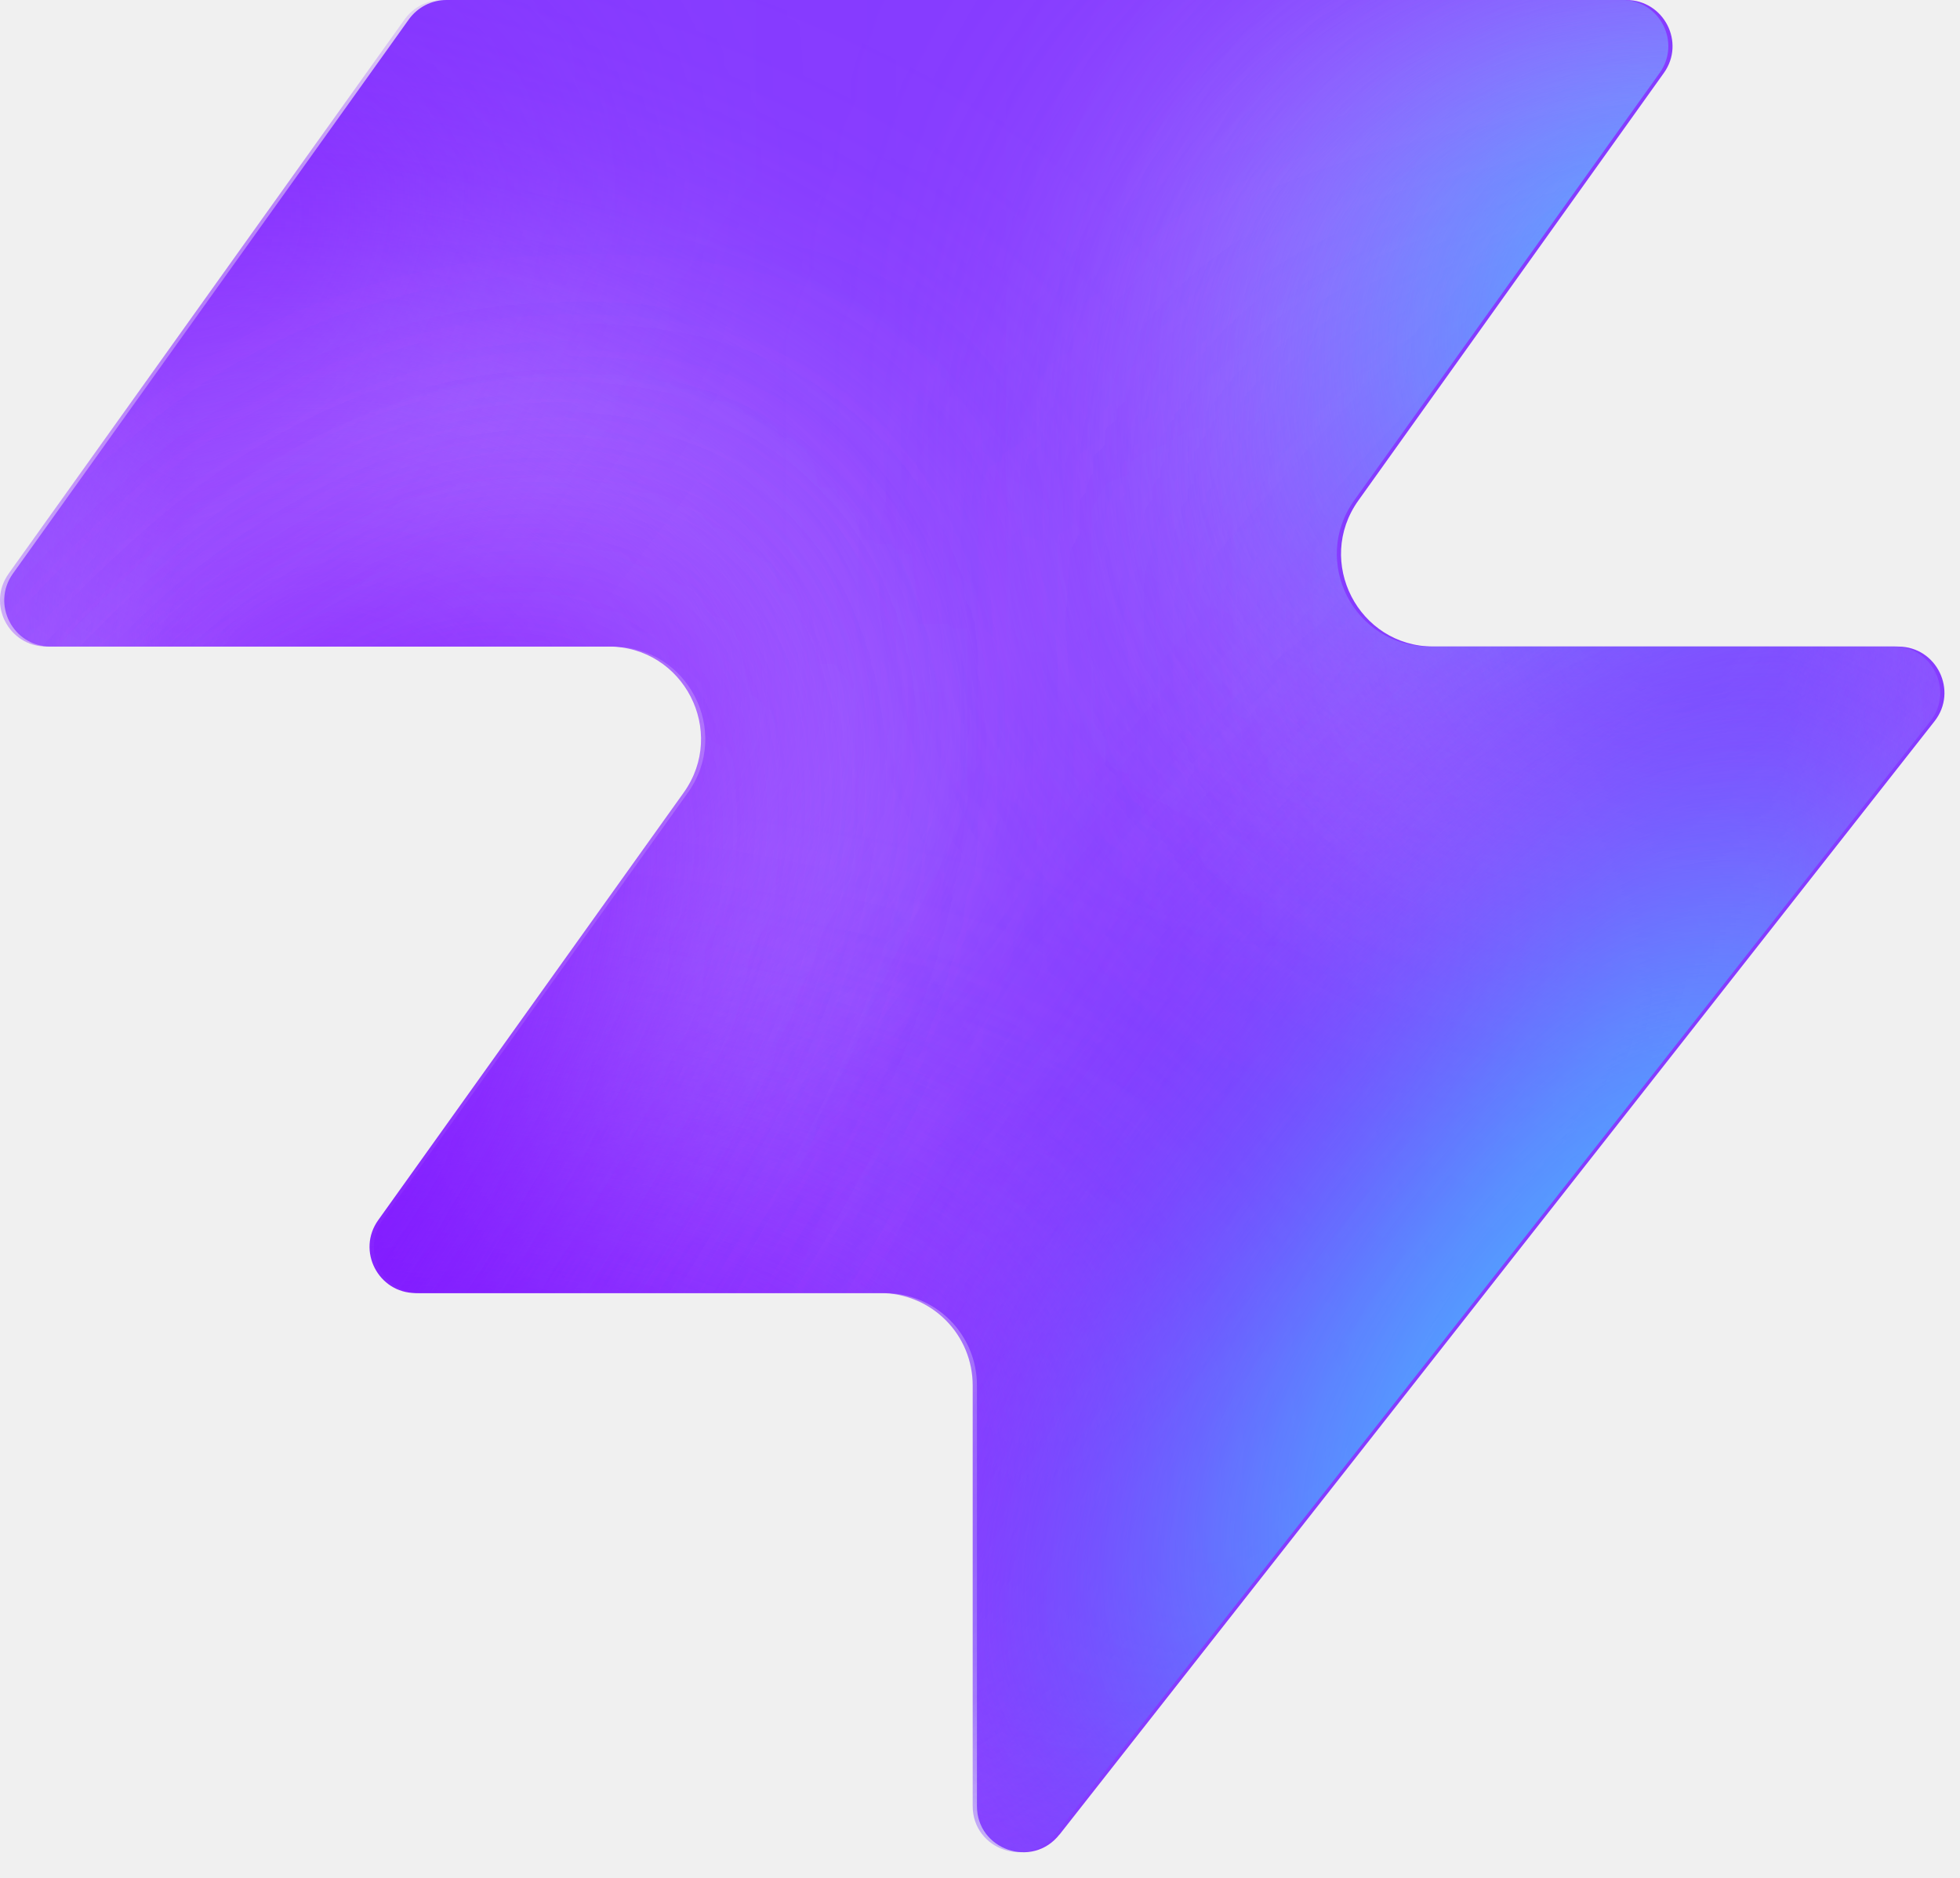
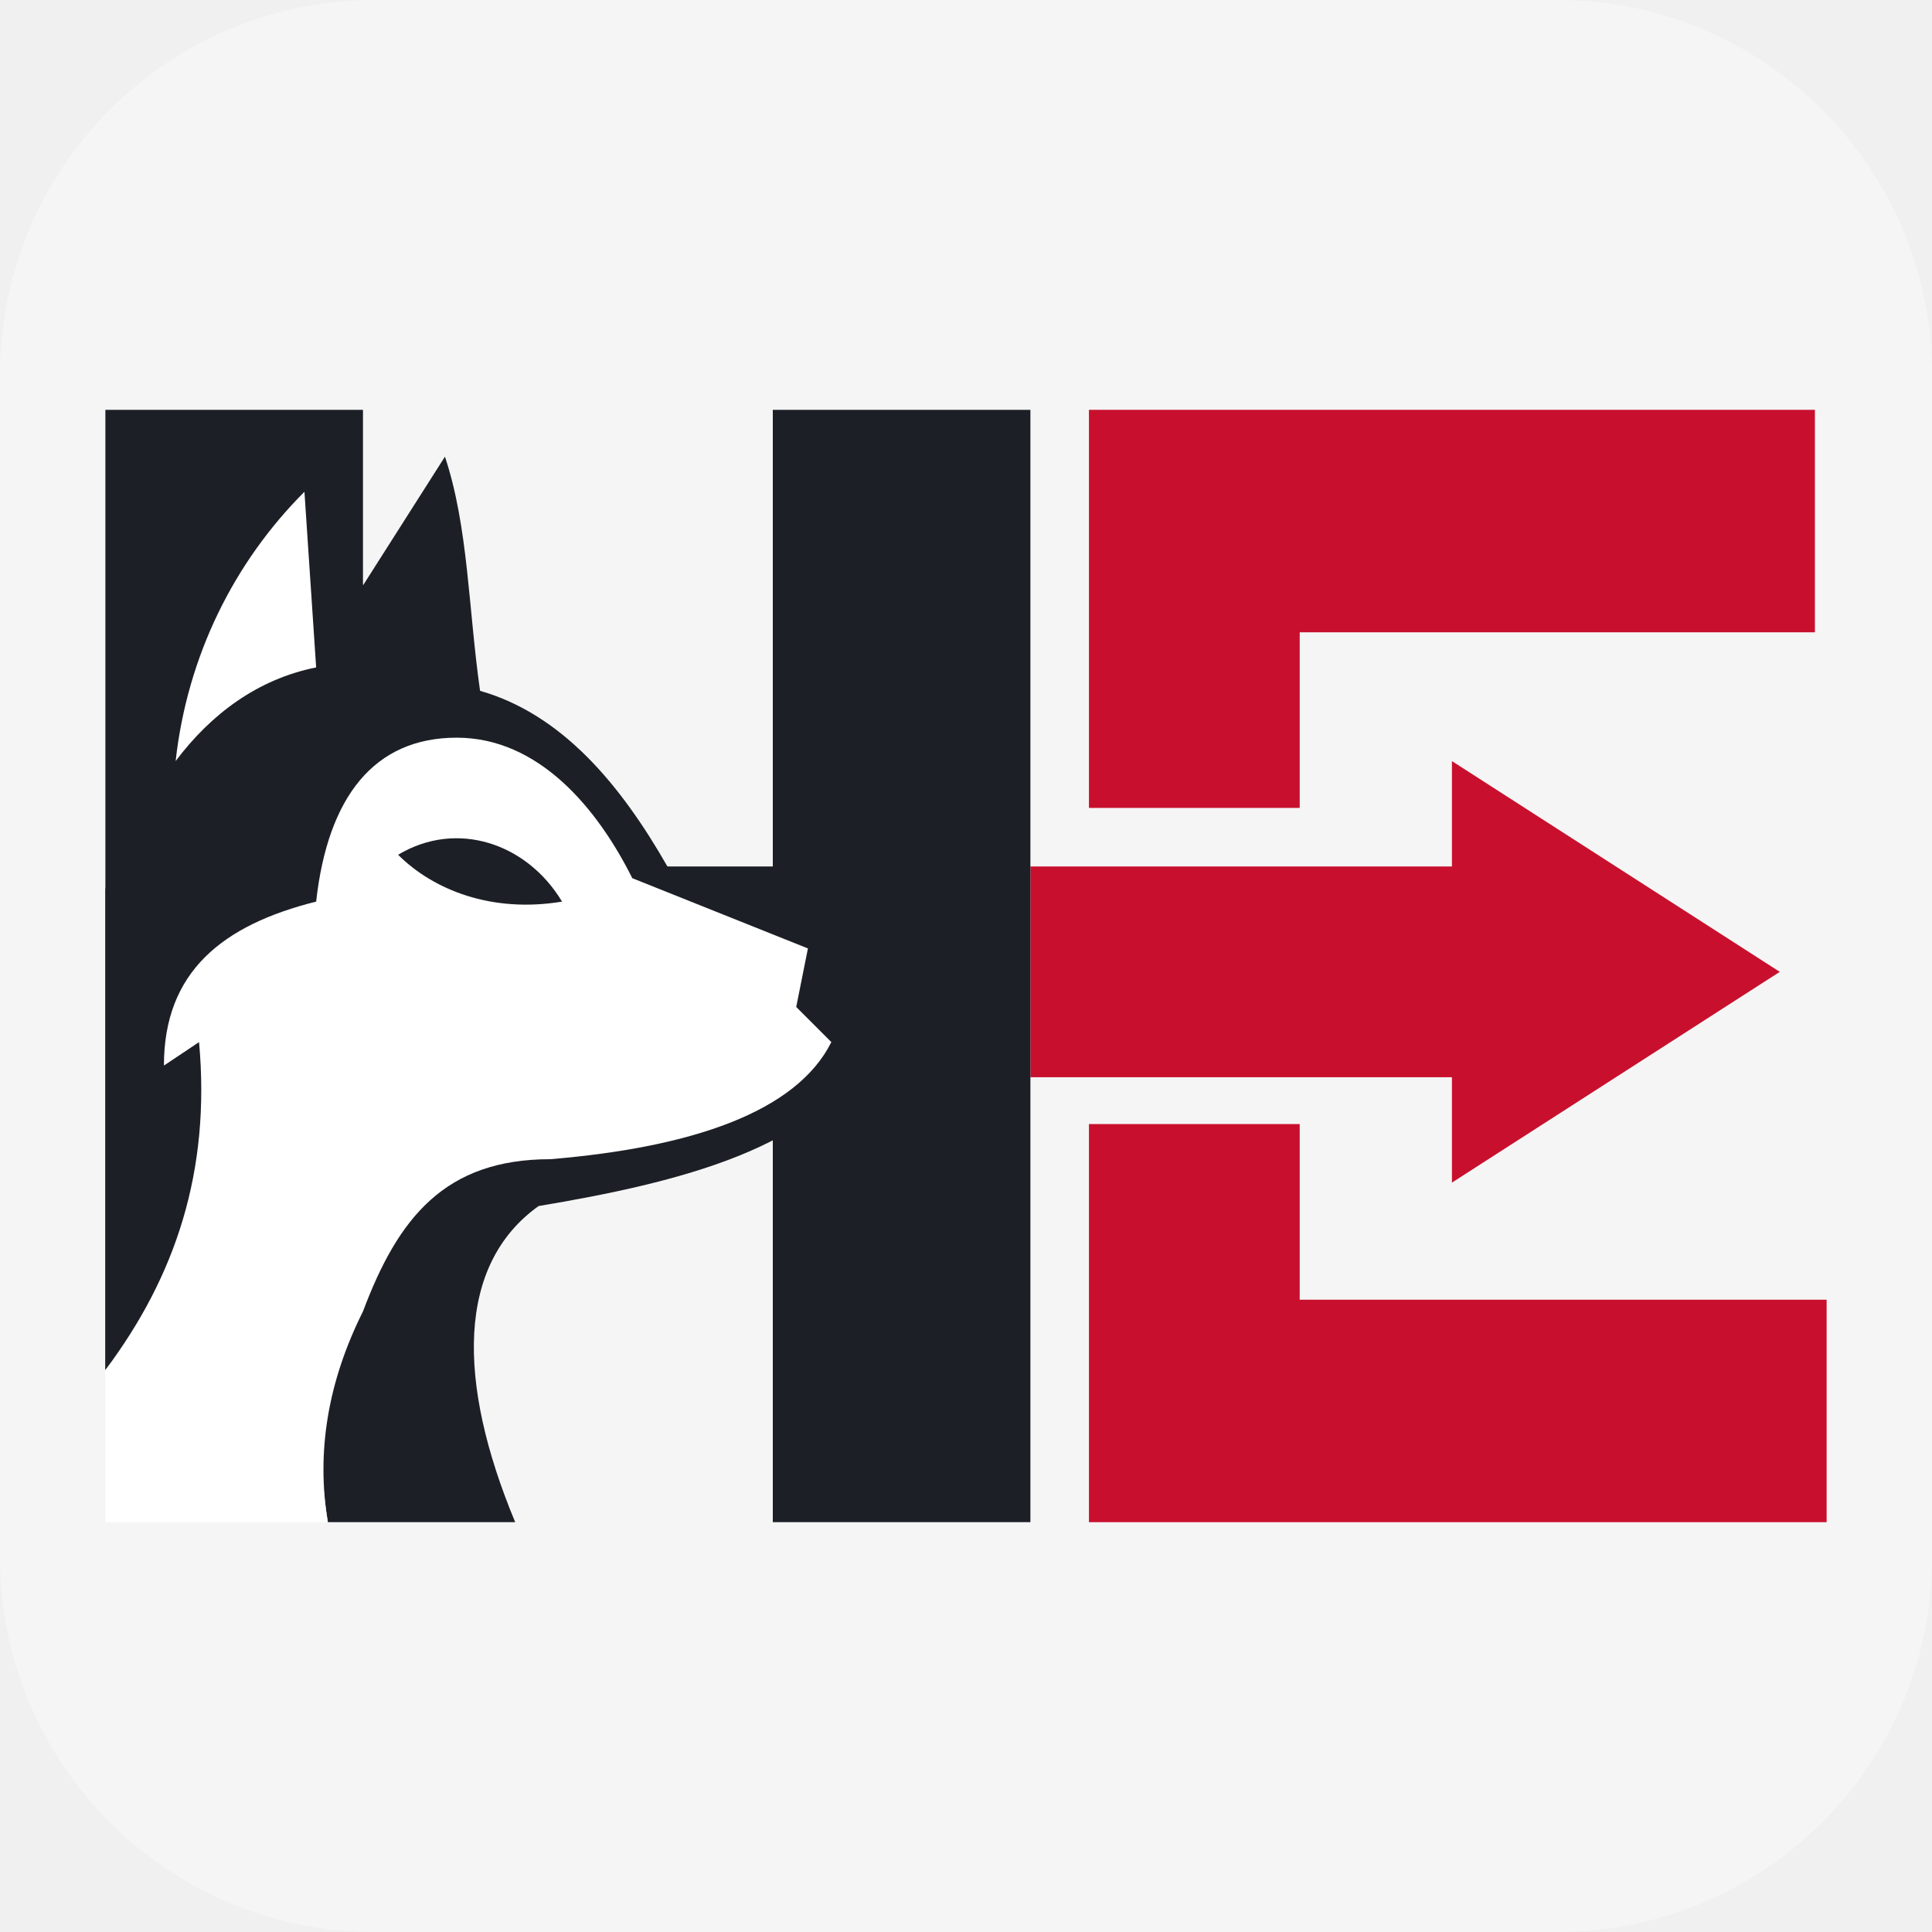
- <svg xmlns="http://www.w3.org/2000/svg" width="48" height="46" fill="none" viewBox="0 0 48 46">
-   <path fill="#863bff" d="M25.946 44.938c-.664.845-2.021.375-2.021-.698V33.937a2.26 2.26 0 0 0-2.262-2.262H10.287c-.92 0-1.456-1.04-.92-1.788l7.48-10.471c1.07-1.497 0-3.578-1.842-3.578H1.237c-.92 0-1.456-1.04-.92-1.788L10.013.474c.214-.297.556-.474.92-.474h28.894c.92 0 1.456 1.04.92 1.788l-7.48 10.471c-1.07 1.498 0 3.579 1.842 3.579h11.377c.943 0 1.473 1.088.89 1.83L25.947 44.94z" style="fill:#863bff;fill:color(display-p3 .525 .23 1);fill-opacity:1" />
-   <mask id="a" width="48" height="46" x="0" y="0" maskUnits="userSpaceOnUse" style="mask-type:alpha">
-     <path fill="#000" d="M25.842 44.938c-.664.844-2.021.375-2.021-.698V33.937a2.26 2.26 0 0 0-2.262-2.262H10.183c-.92 0-1.456-1.04-.92-1.788l7.48-10.471c1.07-1.498 0-3.579-1.842-3.579H1.133c-.92 0-1.456-1.04-.92-1.787L9.91.473c.214-.297.556-.474.92-.474h28.894c.92 0 1.456 1.04.92 1.788l-7.48 10.471c-1.07 1.498 0 3.578 1.842 3.578h11.377c.943 0 1.473 1.088.89 1.832L25.843 44.94z" style="fill:#000;fill-opacity:1" />
-   </mask>
-   <g mask="url(#a)">
-     <g filter="url(#b)">
-       <ellipse cx="5.508" cy="14.704" fill="#ede6ff" rx="5.508" ry="14.704" style="fill:#ede6ff;fill:color(display-p3 .927 .903 1);fill-opacity:1" transform="matrix(.00324 1 1 -.00324 -4.47 31.516)" />
-     </g>
-     <g filter="url(#c)">
-       <ellipse cx="10.399" cy="29.851" fill="#ede6ff" rx="10.399" ry="29.851" style="fill:#ede6ff;fill:color(display-p3 .927 .903 1);fill-opacity:1" transform="matrix(.00324 1 1 -.00324 -39.328 7.883)" />
-     </g>
-     <g filter="url(#d)">
-       <ellipse cx="5.508" cy="30.487" fill="#7e14ff" rx="5.508" ry="30.487" style="fill:#7e14ff;fill:color(display-p3 .492 .077 1);fill-opacity:1" transform="rotate(89.814 -25.913 -14.639)scale(1 -1)" />
-     </g>
-     <g filter="url(#e)">
-       <ellipse cx="5.508" cy="30.599" fill="#7e14ff" rx="5.508" ry="30.599" style="fill:#7e14ff;fill:color(display-p3 .492 .077 1);fill-opacity:1" transform="rotate(89.814 -32.644 -3.334)scale(1 -1)" />
-     </g>
-     <g filter="url(#f)">
-       <ellipse cx="5.508" cy="30.599" fill="#7e14ff" rx="5.508" ry="30.599" style="fill:#7e14ff;fill:color(display-p3 .492 .077 1);fill-opacity:1" transform="matrix(.00324 1 1 -.00324 -34.34 30.47)" />
-     </g>
-     <g filter="url(#g)">
-       <ellipse cx="14.072" cy="22.078" fill="#ede6ff" rx="14.072" ry="22.078" style="fill:#ede6ff;fill:color(display-p3 .927 .903 1);fill-opacity:1" transform="rotate(93.35 24.506 48.493)scale(-1 1)" />
-     </g>
-     <g filter="url(#h)">
-       <ellipse cx="3.47" cy="21.501" fill="#7e14ff" rx="3.47" ry="21.501" style="fill:#7e14ff;fill:color(display-p3 .492 .077 1);fill-opacity:1" transform="rotate(89.009 28.708 47.59)scale(-1 1)" />
-     </g>
-     <g filter="url(#i)">
-       <ellipse cx="3.47" cy="21.501" fill="#7e14ff" rx="3.47" ry="21.501" style="fill:#7e14ff;fill:color(display-p3 .492 .077 1);fill-opacity:1" transform="rotate(89.009 28.708 47.59)scale(-1 1)" />
-     </g>
-     <g filter="url(#j)">
-       <ellipse cx=".387" cy="8.972" fill="#7e14ff" rx="4.407" ry="29.108" style="fill:#7e14ff;fill:color(display-p3 .492 .077 1);fill-opacity:1" transform="rotate(39.51 .387 8.972)" />
-     </g>
-     <g filter="url(#k)">
-       <ellipse cx="47.523" cy="-6.092" fill="#7e14ff" rx="4.407" ry="29.108" style="fill:#7e14ff;fill:color(display-p3 .492 .077 1);fill-opacity:1" transform="rotate(37.892 47.523 -6.092)" />
-     </g>
-     <g filter="url(#l)">
-       <ellipse cx="41.412" cy="6.333" fill="#47bfff" rx="5.971" ry="9.665" style="fill:#47bfff;fill:color(display-p3 .28 .748 1);fill-opacity:1" transform="rotate(37.892 41.412 6.333)" />
-     </g>
-     <g filter="url(#m)">
-       <ellipse cx="-1.879" cy="38.332" fill="#7e14ff" rx="4.407" ry="29.108" style="fill:#7e14ff;fill:color(display-p3 .492 .077 1);fill-opacity:1" transform="rotate(37.892 -1.88 38.332)" />
-     </g>
-     <g filter="url(#n)">
-       <ellipse cx="-1.879" cy="38.332" fill="#7e14ff" rx="4.407" ry="29.108" style="fill:#7e14ff;fill:color(display-p3 .492 .077 1);fill-opacity:1" transform="rotate(37.892 -1.88 38.332)" />
-     </g>
-     <g filter="url(#o)">
-       <ellipse cx="35.651" cy="29.907" fill="#7e14ff" rx="4.407" ry="29.108" style="fill:#7e14ff;fill:color(display-p3 .492 .077 1);fill-opacity:1" transform="rotate(37.892 35.651 29.907)" />
-     </g>
-     <g filter="url(#p)">
-       <ellipse cx="38.418" cy="32.4" fill="#47bfff" rx="5.971" ry="15.297" style="fill:#47bfff;fill:color(display-p3 .28 .748 1);fill-opacity:1" transform="rotate(37.892 38.418 32.4)" />
-     </g>
+ <svg xmlns="http://www.w3.org/2000/svg" width="64" height="64" fill="none" viewBox="0 0 330 330">
+   <rect width="330" height="330" rx="64" fill="#f5f5f5" />
+   <g transform="translate(18 70)">
+     <path d="M168 0H292V38H204V68H168V0Z" fill="#C8102E" />
+     <path d="M158 78H230V60L286 96L230 132V114H158V78Z" fill="#C8102E" />
+     <path d="M168 122H204V152H294V190H168V122Z" fill="#C8102E" />
+     <path d="M0 0H44V78H114V0H158V190H114V112H44V114L0 164V0Z" fill="#1C1F26" />
+     <path d="M0 164V82C4 56 14 30 36 8L44 30L58 8C62 20 62 34 64 48C78 52 88 64 96 78L122 88L120 100L130 110C122 126 98 132 74 136C60 146 60 166 70 190H38C34 166 42 144 42 134L20 136L0 164Z" fill="#1C1F26" />
+     <path d="M12 60C14 42 22 26 34 14L36 44C26 46 18 52 12 60Z" fill="white" />
+     <path d="M10 112C10 96 20 88 36 84C38 66 46 56 60 56C74 56 84 68 90 80L120 92L118 102L124 108C118 120 100 126 76 128C58 128 50 138 44 154C38 166 36 178 38 190H0V164C12 148 18 130 16 108L10 112Z" fill="white" />
+     <path d="M50 76C60 70 72 74 78 84C66 86 56 82 50 76Z" fill="#1C1F26" />
  </g>
-   <defs>
-     <filter id="b" width="60.045" height="41.654" x="-19.77" y="16.149" color-interpolation-filters="sRGB" filterUnits="userSpaceOnUse">
-       <feFlood flood-opacity="0" result="BackgroundImageFix" />
-       <feBlend in="SourceGraphic" in2="BackgroundImageFix" result="shape" />
-       <feGaussianBlur result="effect1_foregroundBlur_2002_17158" stdDeviation="7.659" />
-     </filter>
-     <filter id="c" width="90.34" height="51.437" x="-54.613" y="-7.533" color-interpolation-filters="sRGB" filterUnits="userSpaceOnUse">
-       <feFlood flood-opacity="0" result="BackgroundImageFix" />
-       <feBlend in="SourceGraphic" in2="BackgroundImageFix" result="shape" />
-       <feGaussianBlur result="effect1_foregroundBlur_2002_17158" stdDeviation="7.659" />
-     </filter>
-     <filter id="d" width="79.355" height="29.4" x="-49.64" y="2.03" color-interpolation-filters="sRGB" filterUnits="userSpaceOnUse">
-       <feFlood flood-opacity="0" result="BackgroundImageFix" />
-       <feBlend in="SourceGraphic" in2="BackgroundImageFix" result="shape" />
-       <feGaussianBlur result="effect1_foregroundBlur_2002_17158" stdDeviation="4.596" />
-     </filter>
-     <filter id="e" width="79.579" height="29.4" x="-45.045" y="20.029" color-interpolation-filters="sRGB" filterUnits="userSpaceOnUse">
-       <feFlood flood-opacity="0" result="BackgroundImageFix" />
-       <feBlend in="SourceGraphic" in2="BackgroundImageFix" result="shape" />
-       <feGaussianBlur result="effect1_foregroundBlur_2002_17158" stdDeviation="4.596" />
-     </filter>
-     <filter id="f" width="79.579" height="29.4" x="-43.513" y="21.178" color-interpolation-filters="sRGB" filterUnits="userSpaceOnUse">
-       <feFlood flood-opacity="0" result="BackgroundImageFix" />
-       <feBlend in="SourceGraphic" in2="BackgroundImageFix" result="shape" />
-       <feGaussianBlur result="effect1_foregroundBlur_2002_17158" stdDeviation="4.596" />
-     </filter>
-     <filter id="g" width="74.749" height="58.852" x="15.756" y="-17.901" color-interpolation-filters="sRGB" filterUnits="userSpaceOnUse">
-       <feFlood flood-opacity="0" result="BackgroundImageFix" />
-       <feBlend in="SourceGraphic" in2="BackgroundImageFix" result="shape" />
-       <feGaussianBlur result="effect1_foregroundBlur_2002_17158" stdDeviation="7.659" />
-     </filter>
-     <filter id="h" width="61.377" height="25.362" x="23.548" y="2.284" color-interpolation-filters="sRGB" filterUnits="userSpaceOnUse">
-       <feFlood flood-opacity="0" result="BackgroundImageFix" />
-       <feBlend in="SourceGraphic" in2="BackgroundImageFix" result="shape" />
-       <feGaussianBlur result="effect1_foregroundBlur_2002_17158" stdDeviation="4.596" />
-     </filter>
-     <filter id="i" width="61.377" height="25.362" x="23.548" y="2.284" color-interpolation-filters="sRGB" filterUnits="userSpaceOnUse">
-       <feFlood flood-opacity="0" result="BackgroundImageFix" />
-       <feBlend in="SourceGraphic" in2="BackgroundImageFix" result="shape" />
-       <feGaussianBlur result="effect1_foregroundBlur_2002_17158" stdDeviation="4.596" />
-     </filter>
-     <filter id="j" width="56.045" height="63.649" x="-27.636" y="-22.853" color-interpolation-filters="sRGB" filterUnits="userSpaceOnUse">
-       <feFlood flood-opacity="0" result="BackgroundImageFix" />
-       <feBlend in="SourceGraphic" in2="BackgroundImageFix" result="shape" />
-       <feGaussianBlur result="effect1_foregroundBlur_2002_17158" stdDeviation="4.596" />
-     </filter>
-     <filter id="k" width="54.814" height="64.646" x="20.116" y="-38.415" color-interpolation-filters="sRGB" filterUnits="userSpaceOnUse">
-       <feFlood flood-opacity="0" result="BackgroundImageFix" />
-       <feBlend in="SourceGraphic" in2="BackgroundImageFix" result="shape" />
-       <feGaussianBlur result="effect1_foregroundBlur_2002_17158" stdDeviation="4.596" />
-     </filter>
-     <filter id="l" width="33.541" height="35.313" x="24.641" y="-11.323" color-interpolation-filters="sRGB" filterUnits="userSpaceOnUse">
-       <feFlood flood-opacity="0" result="BackgroundImageFix" />
-       <feBlend in="SourceGraphic" in2="BackgroundImageFix" result="shape" />
-       <feGaussianBlur result="effect1_foregroundBlur_2002_17158" stdDeviation="4.596" />
-     </filter>
-     <filter id="m" width="54.814" height="64.646" x="-29.286" y="6.009" color-interpolation-filters="sRGB" filterUnits="userSpaceOnUse">
-       <feFlood flood-opacity="0" result="BackgroundImageFix" />
-       <feBlend in="SourceGraphic" in2="BackgroundImageFix" result="shape" />
-       <feGaussianBlur result="effect1_foregroundBlur_2002_17158" stdDeviation="4.596" />
-     </filter>
-     <filter id="n" width="54.814" height="64.646" x="-29.286" y="6.009" color-interpolation-filters="sRGB" filterUnits="userSpaceOnUse">
-       <feFlood flood-opacity="0" result="BackgroundImageFix" />
-       <feBlend in="SourceGraphic" in2="BackgroundImageFix" result="shape" />
-       <feGaussianBlur result="effect1_foregroundBlur_2002_17158" stdDeviation="4.596" />
-     </filter>
-     <filter id="o" width="54.814" height="64.646" x="8.244" y="-2.416" color-interpolation-filters="sRGB" filterUnits="userSpaceOnUse">
-       <feFlood flood-opacity="0" result="BackgroundImageFix" />
-       <feBlend in="SourceGraphic" in2="BackgroundImageFix" result="shape" />
-       <feGaussianBlur result="effect1_foregroundBlur_2002_17158" stdDeviation="4.596" />
-     </filter>
-     <filter id="p" width="39.409" height="43.623" x="18.713" y="10.588" color-interpolation-filters="sRGB" filterUnits="userSpaceOnUse">
-       <feFlood flood-opacity="0" result="BackgroundImageFix" />
-       <feBlend in="SourceGraphic" in2="BackgroundImageFix" result="shape" />
-       <feGaussianBlur result="effect1_foregroundBlur_2002_17158" stdDeviation="4.596" />
-     </filter>
-   </defs>
</svg>
